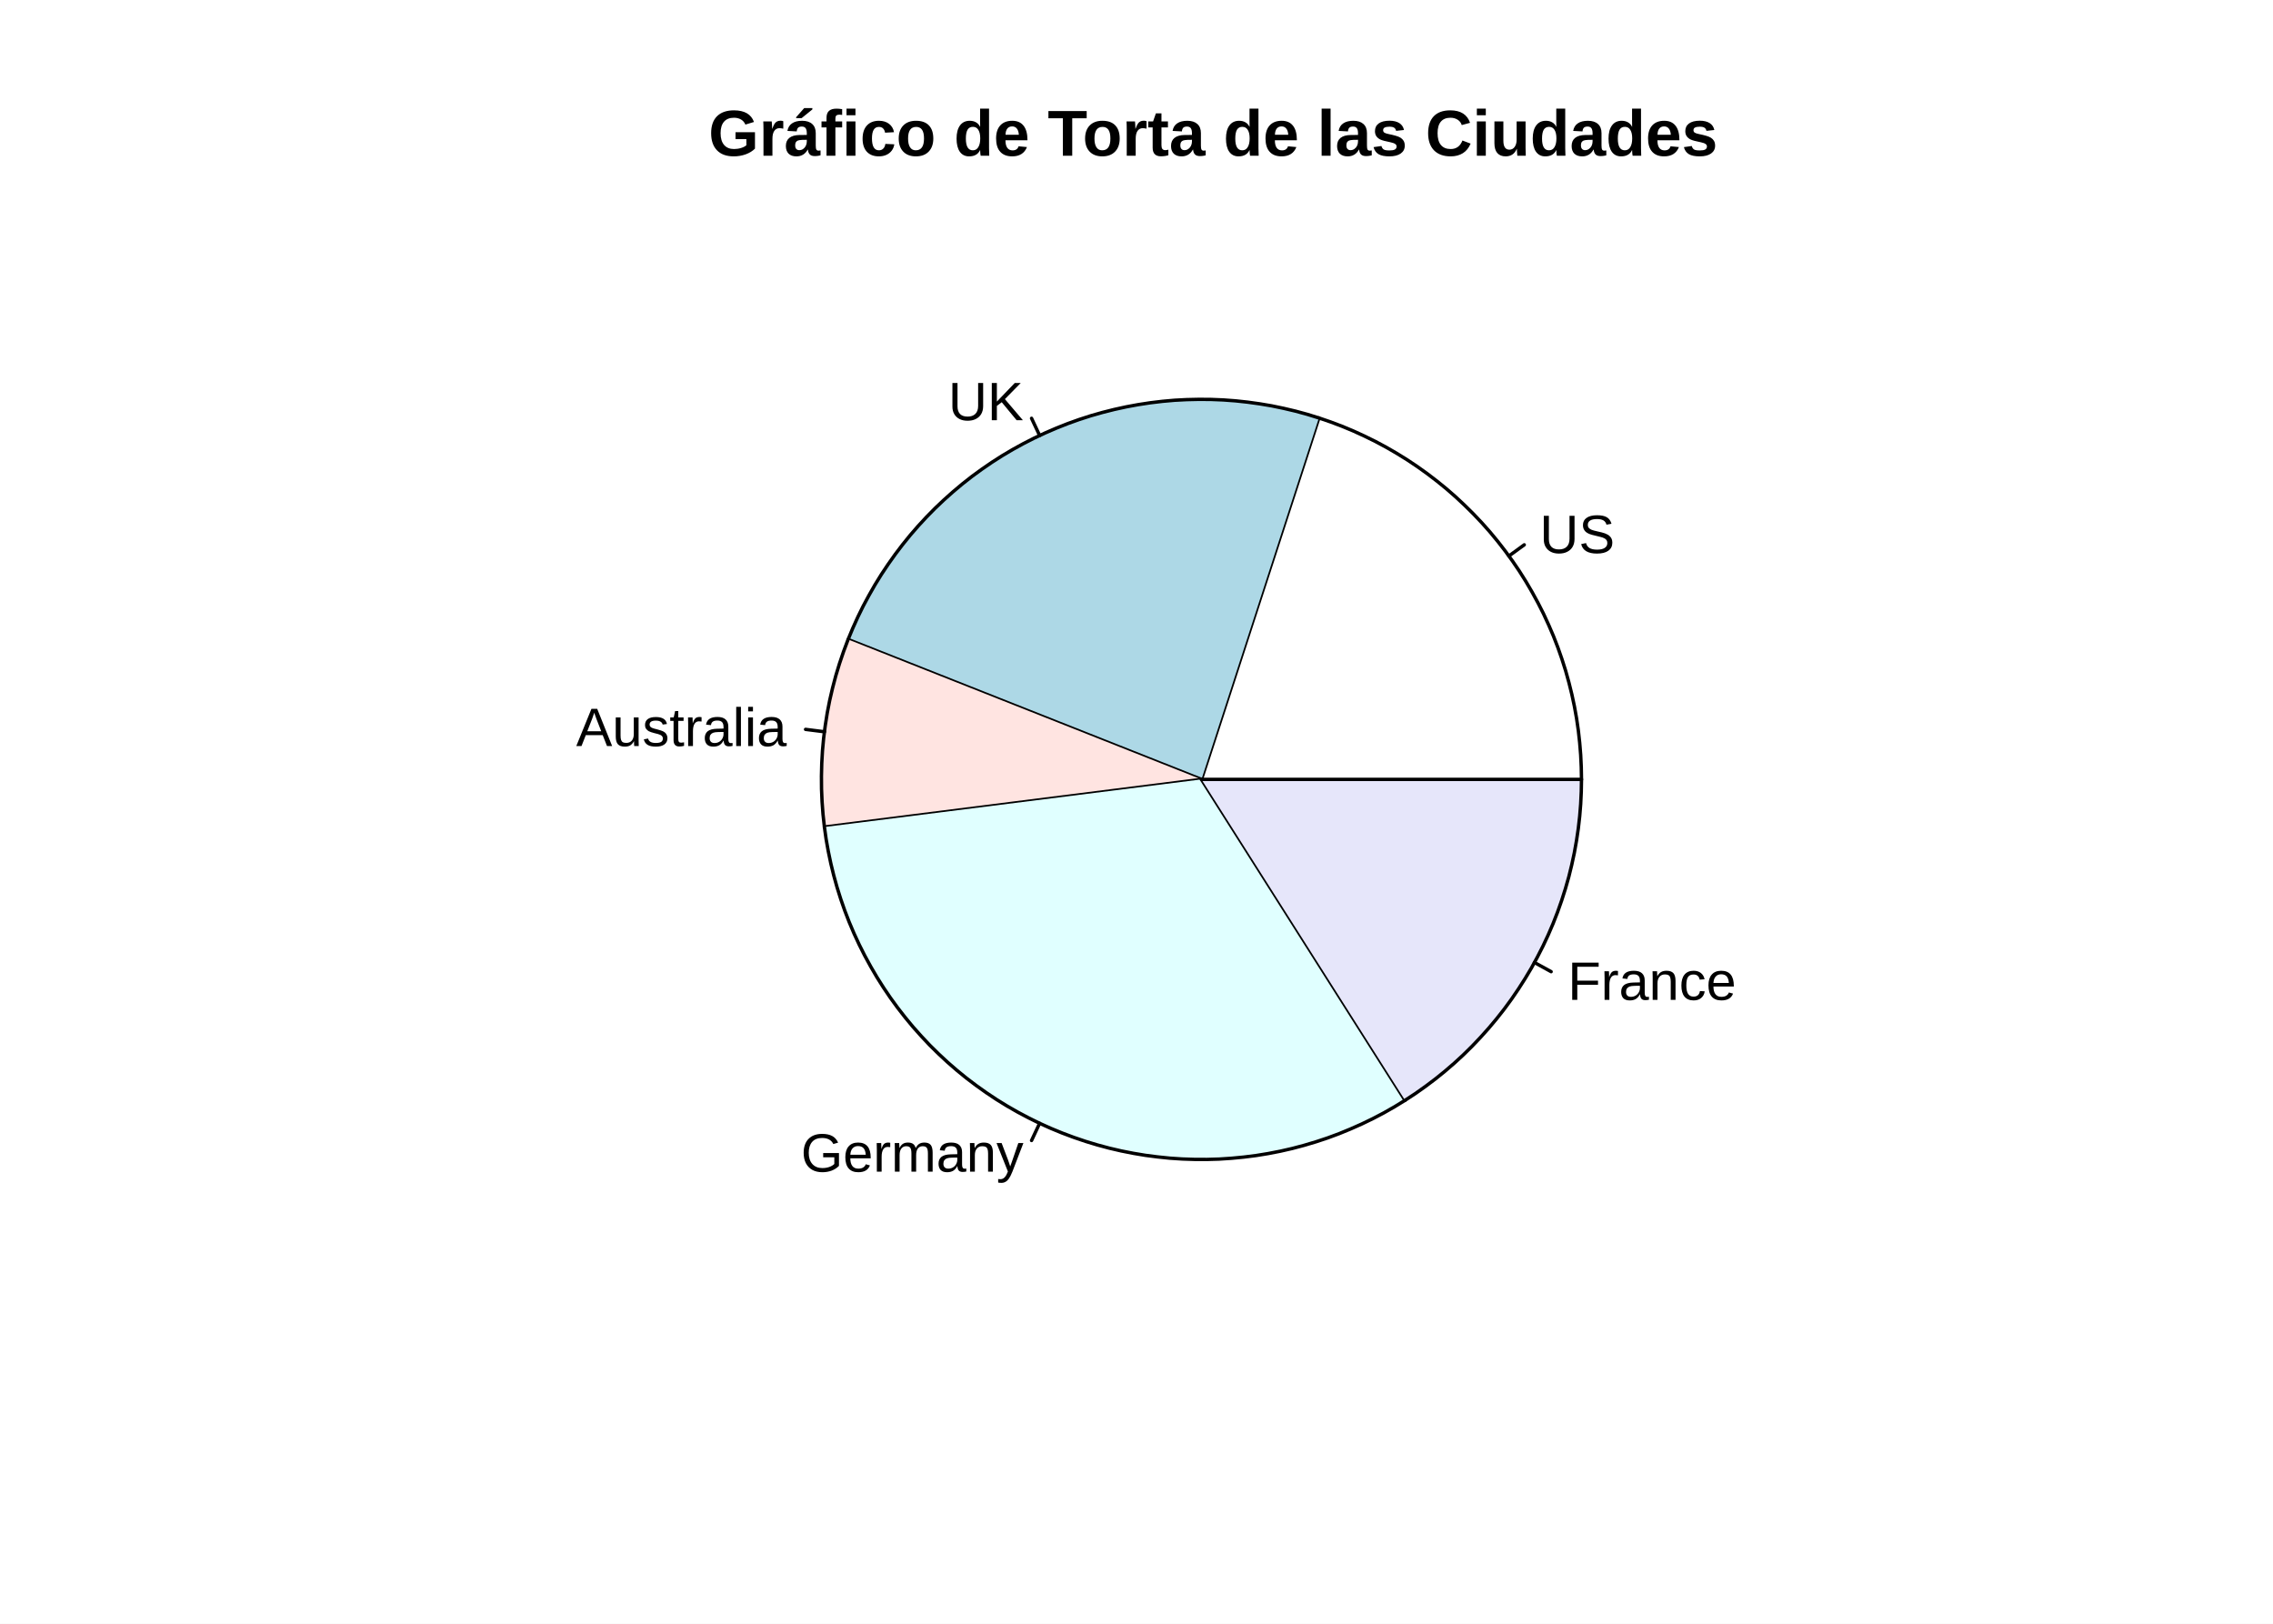
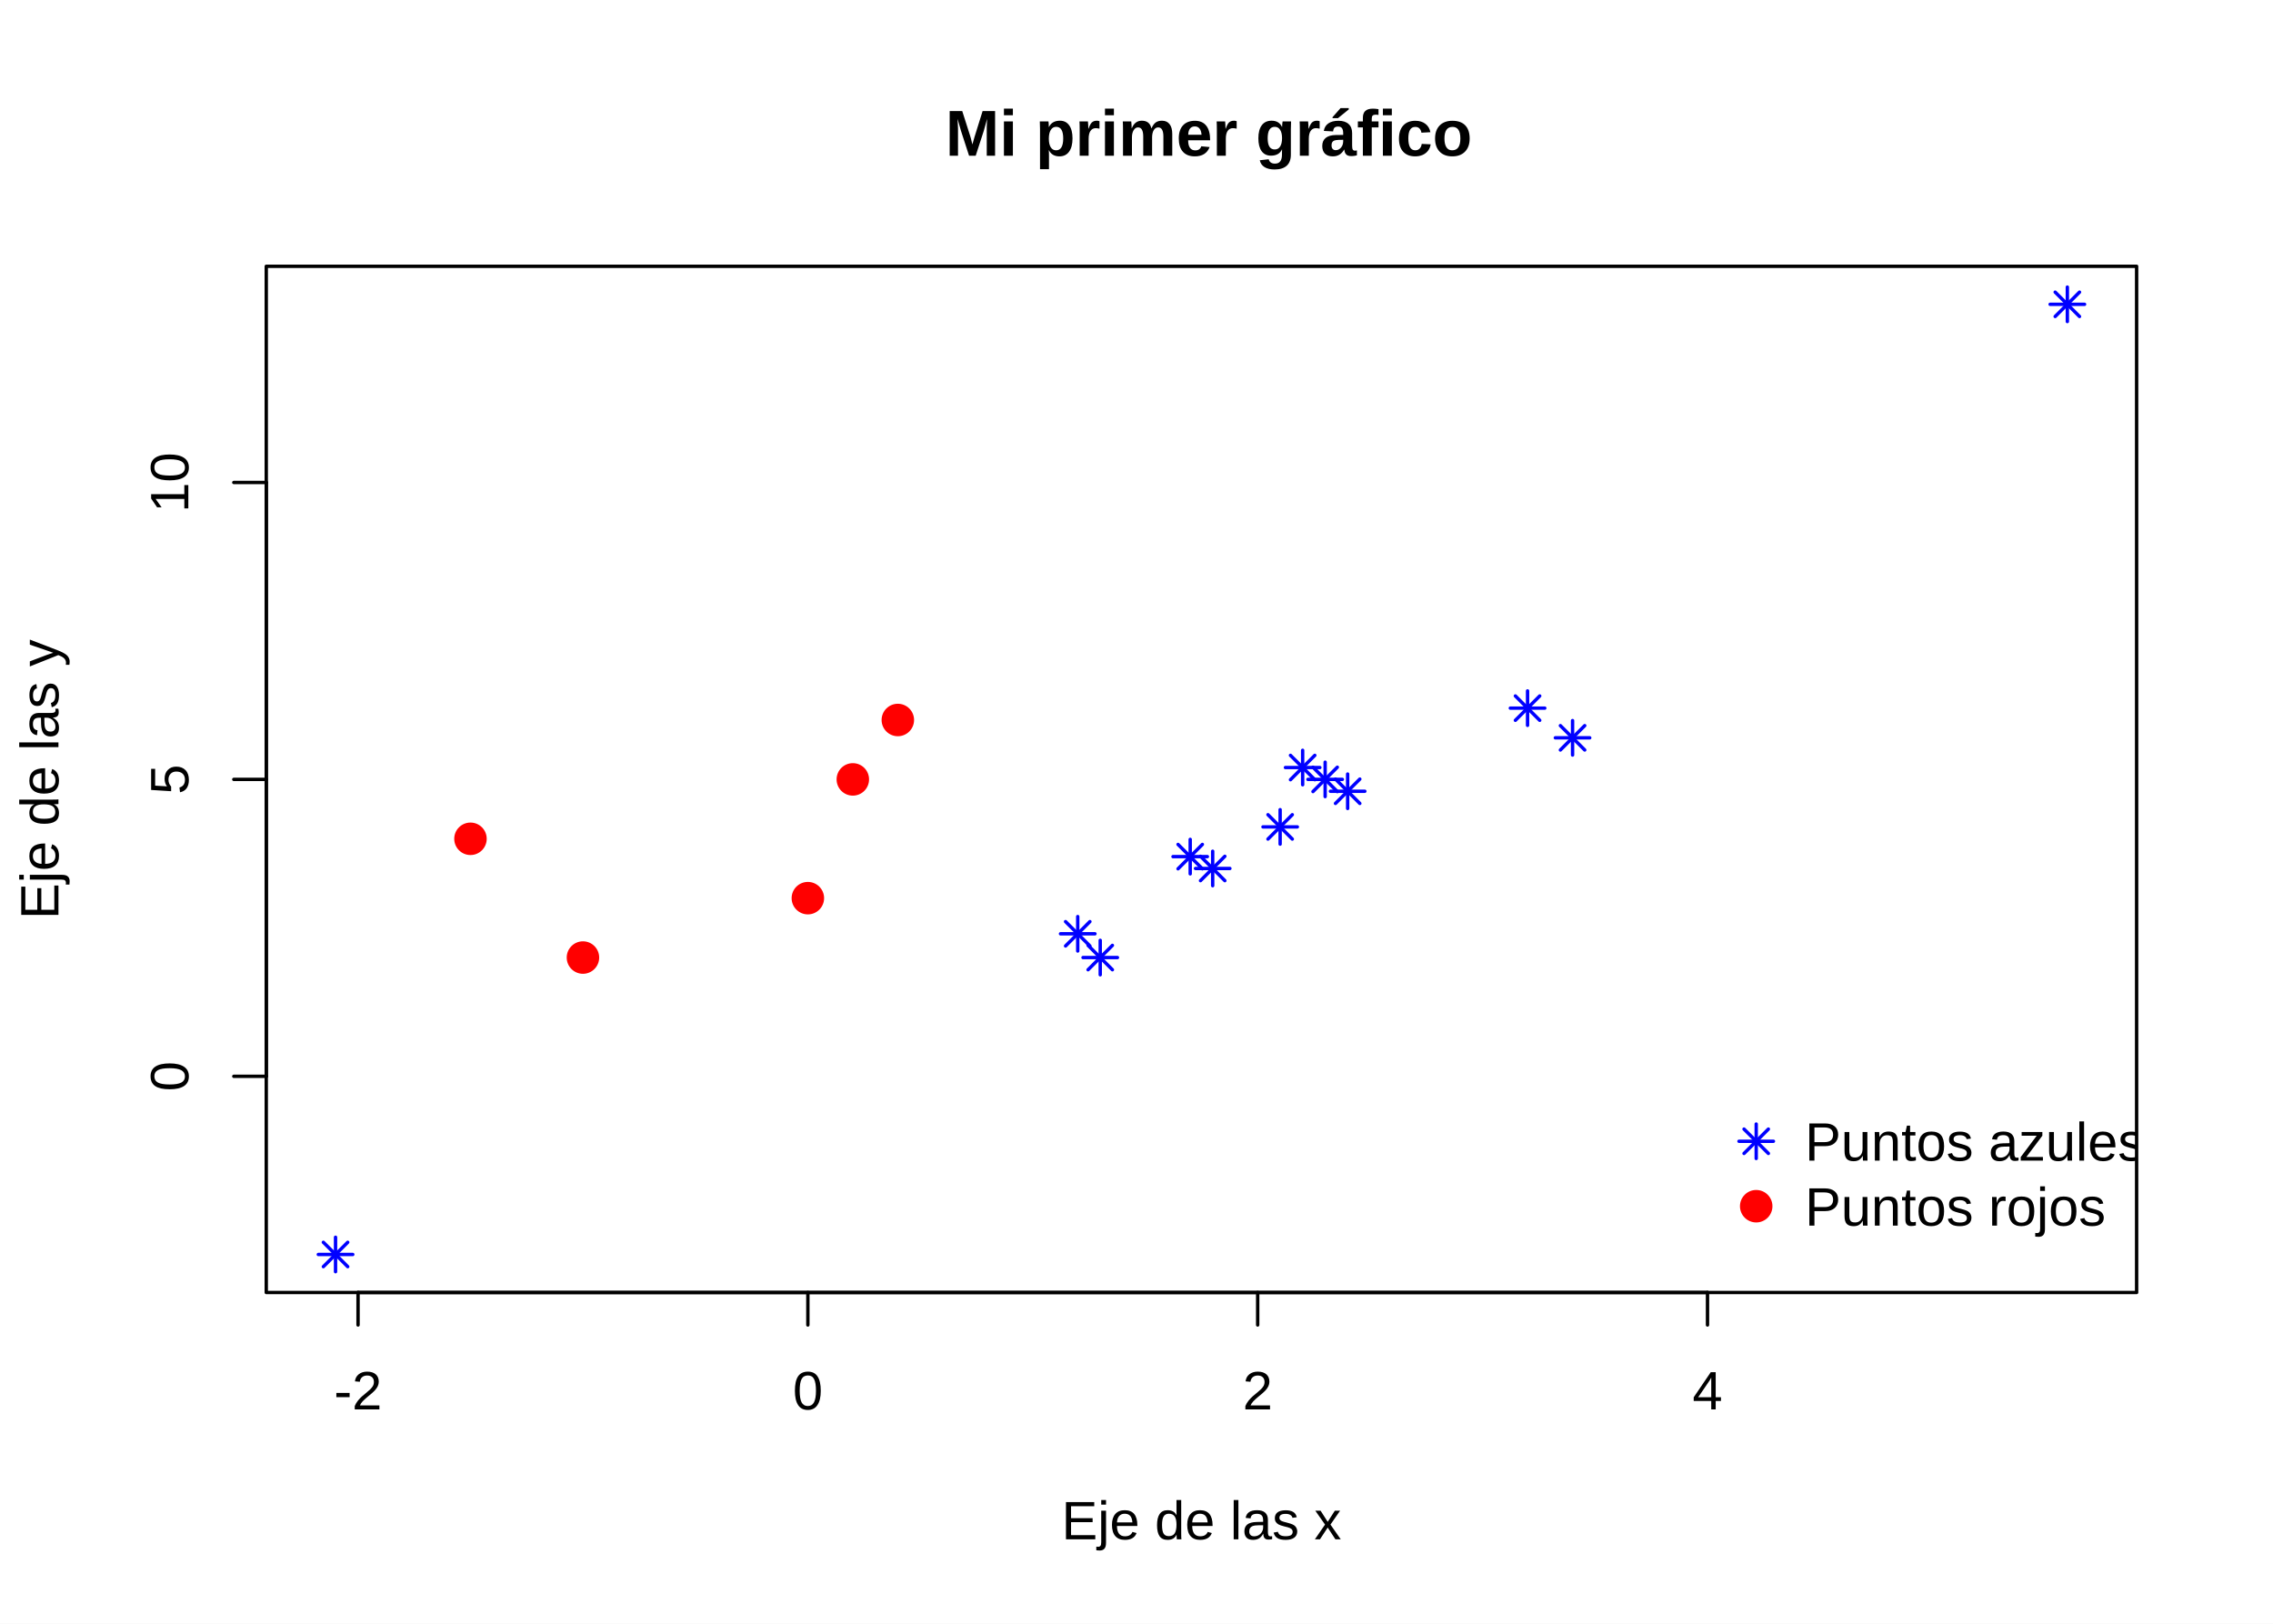
<svg xmlns="http://www.w3.org/2000/svg" viewBox="0 0 504.00 360.00">
  <defs>
    <style type="text/css">
    line, polyline, path, rect, circle {
      fill: none;
      stroke: #000000;
      stroke-linecap: round;
      stroke-linejoin: round;
      stroke-miterlimit: 10.00;
    }
  </style>
  </defs>
  <rect width="100%" height="100%" style="stroke: none; fill: #FFFFFF;" />
  <defs>
    <clipPath id="cpNTkuMDR8NDczLjc2fDI4Ni41Nnw1OS4wNA==">
      <rect x="59.04" y="59.04" width="414.72" height="227.52" />
    </clipPath>
  </defs>
-   <polyline points="350.67,172.80 350.62,170.09 350.49,167.37 350.27,164.67 349.97,161.97 349.58,159.28 349.10,156.61 348.53,153.95 347.88,151.32 347.15,148.70 346.33,146.12 345.43,143.55 344.45,141.02 343.38,138.53 342.24,136.06 341.01,133.64 339.71,131.26 338.34,128.92 336.89,126.62 335.36,124.37 333.77,122.18 332.10,120.03 330.37,117.94 328.57,115.91 326.70,113.94 324.77,112.03 322.79,110.18 320.74,108.39 318.64,106.68 316.48,105.03 314.27,103.45 312.01,101.94 309.70,100.51 307.35,99.15 304.96,97.87 302.52,96.67 300.05,95.54 297.55,94.50 295.01,93.54 292.44,92.66 266.40,172.80 " style="stroke-width: 0.75; fill: #FFFFFF;" clip-path="url(#cpNTkuMDR8NDczLjc2fDI4Ni41Nnw1OS4wNA==)" />
-   <polyline points="334.57,123.27 337.98,120.79 " style="stroke-width: 0.75;" clip-path="url(#cpNTkuMDR8NDczLjc2fDI4Ni41Nnw1OS4wNA==)" />
+   <line x1="236.27" y1="209.73" x2="241.67" y2="204.33" style="stroke-width: 0.75; stroke: #0000FF;" clip-path="url(#cpNTkuMDR8NDczLjc2fDI4Ni41Nnw1OS4wNA==)" />
+   <line x1="236.27" y1="204.33" x2="241.67" y2="209.73" style="stroke-width: 0.75; stroke: #0000FF;" clip-path="url(#cpNTkuMDR8NDczLjc2fDI4Ni41Nnw1OS4wNA==)" />
+   <line x1="235.15" y1="207.03" x2="242.79" y2="207.03" style="stroke-width: 0.75; stroke: #0000FF;" clip-path="url(#cpNTkuMDR8NDczLjc2fDI4Ni41Nnw1OS4wNA==)" />
+   <line x1="238.97" y1="210.85" x2="238.97" y2="203.21" style="stroke-width: 0.75; stroke: #0000FF;" clip-path="url(#cpNTkuMDR8NDczLjc2fDI4Ni41Nnw1OS4wNA==)" />
+   <line x1="345.99" y1="166.28" x2="351.39" y2="160.88" style="stroke-width: 0.75; stroke: #0000FF;" clip-path="url(#cpNTkuMDR8NDczLjc2fDI4Ni41Nnw1OS4wNA==)" />
+   <line x1="345.99" y1="160.88" x2="351.39" y2="166.28" style="stroke-width: 0.75; stroke: #0000FF;" clip-path="url(#cpNTkuMDR8NDczLjc2fDI4Ni41Nnw1OS4wNA==)" />
+   <line x1="344.87" y1="163.58" x2="352.50" y2="163.58" style="stroke-width: 0.75; stroke: #0000FF;" clip-path="url(#cpNTkuMDR8NDczLjc2fDI4Ni41Nnw1OS4wNA==)" />
+   <line x1="348.69" y1="167.40" x2="348.69" y2="159.76" style="stroke-width: 0.75; stroke: #0000FF;" clip-path="url(#cpNTkuMDR8NDczLjc2fDI4Ni41Nnw1OS4wNA==)" />
+   <line x1="241.26" y1="215.00" x2="246.66" y2="209.60" style="stroke-width: 0.75; stroke: #0000FF;" clip-path="url(#cpNTkuMDR8NDczLjc2fDI4Ni41Nnw1OS4wNA==)" />
+   <line x1="241.26" y1="209.60" x2="246.66" y2="215.00" style="stroke-width: 0.75; stroke: #0000FF;" clip-path="url(#cpNTkuMDR8NDczLjc2fDI4Ni41Nnw1OS4wNA==)" />
+   <line x1="240.14" y1="212.30" x2="247.78" y2="212.30" style="stroke-width: 0.75; stroke: #0000FF;" clip-path="url(#cpNTkuMDR8NDczLjc2fDI4Ni41Nnw1OS4wNA==)" />
+   <line x1="243.96" y1="216.12" x2="243.96" y2="208.48" style="stroke-width: 0.75; stroke: #0000FF;" clip-path="url(#cpNTkuMDR8NDczLjc2fDI4Ni41Nnw1OS4wNA==)" />
+   <line x1="71.70" y1="280.83" x2="77.10" y2="275.43" style="stroke-width: 0.75; stroke: #0000FF;" clip-path="url(#cpNTkuMDR8NDczLjc2fDI4Ni41Nnw1OS4wNA==)" />
+   <line x1="71.70" y1="275.43" x2="77.10" y2="280.83" style="stroke-width: 0.75; stroke: #0000FF;" clip-path="url(#cpNTkuMDR8NDczLjc2fDI4Ni41Nnw1OS4wNA==)" />
+   <line x1="70.58" y1="278.13" x2="78.22" y2="278.13" style="stroke-width: 0.75; stroke: #0000FF;" clip-path="url(#cpNTkuMDR8NDczLjc2fDI4Ni41Nnw1OS4wNA==)" />
+   <line x1="74.40" y1="281.95" x2="74.40" y2="274.31" style="stroke-width: 0.75; stroke: #0000FF;" clip-path="url(#cpNTkuMDR8NDczLjc2fDI4Ni41Nnw1OS4wNA==)" />
+   <line x1="455.70" y1="70.17" x2="461.10" y2="64.77" style="stroke-width: 0.75; stroke: #0000FF;" clip-path="url(#cpNTkuMDR8NDczLjc2fDI4Ni41Nnw1OS4wNA==)" />
+   <line x1="455.70" y1="64.77" x2="461.10" y2="70.17" style="stroke-width: 0.75; stroke: #0000FF;" clip-path="url(#cpNTkuMDR8NDczLjc2fDI4Ni41Nnw1OS4wNA==)" />
+   <line x1="454.58" y1="67.47" x2="462.22" y2="67.47" style="stroke-width: 0.75; stroke: #0000FF;" clip-path="url(#cpNTkuMDR8NDczLjc2fDI4Ni41Nnw1OS4wNA==)" />
+   <line x1="458.40" y1="71.29" x2="458.40" y2="63.65" style="stroke-width: 0.75; stroke: #0000FF;" clip-path="url(#cpNTkuMDR8NDczLjc2fDI4Ni41Nnw1OS4wNA==)" />
+   <line x1="291.13" y1="175.50" x2="296.53" y2="170.10" style="stroke-width: 0.75; stroke: #0000FF;" clip-path="url(#cpNTkuMDR8NDczLjc2fDI4Ni41Nnw1OS4wNA==)" />
+   <line x1="291.13" y1="170.10" x2="296.53" y2="175.50" style="stroke-width: 0.75; stroke: #0000FF;" clip-path="url(#cpNTkuMDR8NDczLjc2fDI4Ni41Nnw1OS4wNA==)" />
+   <line x1="290.01" y1="172.80" x2="297.65" y2="172.80" style="stroke-width: 0.75; stroke: #0000FF;" clip-path="url(#cpNTkuMDR8NDczLjc2fDI4Ni41Nnw1OS4wNA==)" />
+   <line x1="293.83" y1="176.62" x2="293.83" y2="168.98" style="stroke-width: 0.75; stroke: #0000FF;" clip-path="url(#cpNTkuMDR8NDczLjc2fDI4Ni41Nnw1OS4wNA==)" />
+   <line x1="336.01" y1="159.70" x2="341.41" y2="154.30" style="stroke-width: 0.75; stroke: #0000FF;" clip-path="url(#cpNTkuMDR8NDczLjc2fDI4Ni41Nnw1OS4wNA==)" />
+   <line x1="336.01" y1="154.30" x2="341.41" y2="159.70" style="stroke-width: 0.75; stroke: #0000FF;" clip-path="url(#cpNTkuMDR8NDczLjc2fDI4Ni41Nnw1OS4wNA==)" />
+   <line x1="334.89" y1="157.00" x2="342.53" y2="157.00" style="stroke-width: 0.75; stroke: #0000FF;" clip-path="url(#cpNTkuMDR8NDczLjc2fDI4Ni41Nnw1OS4wNA==)" />
+   <line x1="338.71" y1="160.82" x2="338.71" y2="153.18" style="stroke-width: 0.75; stroke: #0000FF;" clip-path="url(#cpNTkuMDR8NDczLjc2fDI4Ni41Nnw1OS4wNA==)" />
+   <line x1="296.12" y1="178.13" x2="301.52" y2="172.73" style="stroke-width: 0.75; stroke: #0000FF;" clip-path="url(#cpNTkuMDR8NDczLjc2fDI4Ni41Nnw1OS4wNA==)" />
+   <line x1="296.12" y1="172.73" x2="301.52" y2="178.13" style="stroke-width: 0.75; stroke: #0000FF;" clip-path="url(#cpNTkuMDR8NDczLjc2fDI4Ni41Nnw1OS4wNA==)" />
+   <line x1="295.00" y1="175.43" x2="302.63" y2="175.43" style="stroke-width: 0.75; stroke: #0000FF;" clip-path="url(#cpNTkuMDR8NDczLjc2fDI4Ni41Nnw1OS4wNA==)" />
+   <line x1="298.82" y1="179.25" x2="298.82" y2="171.61" style="stroke-width: 0.75; stroke: #0000FF;" clip-path="url(#cpNTkuMDR8NDczLjc2fDI4Ni41Nnw1OS4wNA==)" />
+   <line x1="281.15" y1="186.03" x2="286.55" y2="180.63" style="stroke-width: 0.75; stroke: #0000FF;" clip-path="url(#cpNTkuMDR8NDczLjc2fDI4Ni41Nnw1OS4wNA==)" />
+   <line x1="281.15" y1="180.63" x2="286.55" y2="186.03" style="stroke-width: 0.75; stroke: #0000FF;" clip-path="url(#cpNTkuMDR8NDczLjc2fDI4Ni41Nnw1OS4wNA==)" />
+   <line x1="280.04" y1="183.33" x2="287.67" y2="183.33" style="stroke-width: 0.75; stroke: #0000FF;" clip-path="url(#cpNTkuMDR8NDczLjc2fDI4Ni41Nnw1OS4wNA==)" />
+   <line x1="283.85" y1="187.15" x2="283.85" y2="179.51" style="stroke-width: 0.75; stroke: #0000FF;" clip-path="url(#cpNTkuMDR8NDczLjc2fDI4Ni41Nnw1OS4wNA==)" />
+   <line x1="266.19" y1="195.25" x2="271.59" y2="189.85" style="stroke-width: 0.75; stroke: #0000FF;" clip-path="url(#cpNTkuMDR8NDczLjc2fDI4Ni41Nnw1OS4wNA==)" />
+   <line x1="266.19" y1="189.85" x2="271.59" y2="195.25" style="stroke-width: 0.75; stroke: #0000FF;" clip-path="url(#cpNTkuMDR8NDczLjc2fDI4Ni41Nnw1OS4wNA==)" />
+   <line x1="265.08" y1="192.55" x2="272.71" y2="192.55" style="stroke-width: 0.75; stroke: #0000FF;" clip-path="url(#cpNTkuMDR8NDczLjc2fDI4Ni41Nnw1OS4wNA==)" />
+   <line x1="268.89" y1="196.37" x2="268.89" y2="188.73" style="stroke-width: 0.75; stroke: #0000FF;" clip-path="url(#cpNTkuMDR8NDczLjc2fDI4Ni41Nnw1OS4wNA==)" />
+   <line x1="261.21" y1="192.62" x2="266.61" y2="187.22" style="stroke-width: 0.75; stroke: #0000FF;" clip-path="url(#cpNTkuMDR8NDczLjc2fDI4Ni41Nnw1OS4wNA==)" />
+   <line x1="261.21" y1="187.22" x2="266.61" y2="192.62" style="stroke-width: 0.75; stroke: #0000FF;" clip-path="url(#cpNTkuMDR8NDczLjc2fDI4Ni41Nnw1OS4wNA==)" />
+   <line x1="260.09" y1="189.92" x2="267.72" y2="189.92" style="stroke-width: 0.75; stroke: #0000FF;" clip-path="url(#cpNTkuMDR8NDczLjc2fDI4Ni41Nnw1OS4wNA==)" />
+   <line x1="263.91" y1="193.74" x2="263.91" y2="186.10" style="stroke-width: 0.75; stroke: #0000FF;" clip-path="url(#cpNTkuMDR8NDczLjc2fDI4Ni41Nnw1OS4wNA==)" />
+   <line x1="286.14" y1="172.87" x2="291.54" y2="167.47" style="stroke-width: 0.75; stroke: #0000FF;" clip-path="url(#cpNTkuMDR8NDczLjc2fDI4Ni41Nnw1OS4wNA==)" />
+   <line x1="286.14" y1="167.47" x2="291.54" y2="172.87" style="stroke-width: 0.75; stroke: #0000FF;" clip-path="url(#cpNTkuMDR8NDczLjc2fDI4Ni41Nnw1OS4wNA==)" />
+   <line x1="285.02" y1="170.17" x2="292.66" y2="170.17" style="stroke-width: 0.75; stroke: #0000FF;" clip-path="url(#cpNTkuMDR8NDczLjc2fDI4Ni41Nnw1OS4wNA==)" />
+   <line x1="288.84" y1="173.99" x2="288.84" y2="166.35" style="stroke-width: 0.75; stroke: #0000FF;" clip-path="url(#cpNTkuMDR8NDczLjc2fDI4Ni41Nnw1OS4wNA==)" />
  <defs>
    <clipPath id="cpMHw1MDR8MzYwfDA=">
      <rect x="0.00" y="0.00" width="504.00" height="360.00" />
    </clipPath>
  </defs>
+   <line x1="79.39" y1="286.56" x2="378.61" y2="286.56" style="stroke-width: 0.75;" clip-path="url(#cpMHw1MDR8MzYwfDA=)" />
+   <line x1="79.39" y1="286.56" x2="79.39" y2="293.76" style="stroke-width: 0.75;" clip-path="url(#cpMHw1MDR8MzYwfDA=)" />
+   <line x1="179.13" y1="286.56" x2="179.13" y2="293.76" style="stroke-width: 0.75;" clip-path="url(#cpMHw1MDR8MzYwfDA=)" />
+   <line x1="278.87" y1="286.56" x2="278.87" y2="293.76" style="stroke-width: 0.75;" clip-path="url(#cpMHw1MDR8MzYwfDA=)" />
+   <line x1="378.61" y1="286.56" x2="378.61" y2="293.76" style="stroke-width: 0.75;" clip-path="url(#cpMHw1MDR8MzYwfDA=)" />
  <g clip-path="url(#cpMHw1MDR8MzYwfDA=)">
-     <text x="341.39" y="122.61" style="font-size: 12.00px; font-family: Arial;" textLength="16.67px" lengthAdjust="spacingAndGlyphs">US</text>
+     <text x="74.05" y="312.48" style="font-size: 12.00px; font-family: Arial;" textLength="10.67px" lengthAdjust="spacingAndGlyphs">-2</text>
+   </g>
+   <g clip-path="url(#cpMHw1MDR8MzYwfDA=)">
+     <text x="175.79" y="312.48" style="font-size: 12.00px; font-family: Arial;" textLength="6.67px" lengthAdjust="spacingAndGlyphs">0</text>
+   </g>
+   <g clip-path="url(#cpMHw1MDR8MzYwfDA=)">
+     <text x="275.53" y="312.48" style="font-size: 12.00px; font-family: Arial;" textLength="6.67px" lengthAdjust="spacingAndGlyphs">2</text>
+   </g>
+   <g clip-path="url(#cpMHw1MDR8MzYwfDA=)">
+     <text x="375.27" y="312.48" style="font-size: 12.00px; font-family: Arial;" textLength="6.67px" lengthAdjust="spacingAndGlyphs">4</text>
+   </g>
+   <line x1="59.04" y1="238.63" x2="59.04" y2="106.97" style="stroke-width: 0.75;" clip-path="url(#cpMHw1MDR8MzYwfDA=)" />
+   <line x1="59.04" y1="238.63" x2="51.84" y2="238.63" style="stroke-width: 0.75;" clip-path="url(#cpMHw1MDR8MzYwfDA=)" />
+   <line x1="59.04" y1="172.80" x2="51.84" y2="172.80" style="stroke-width: 0.75;" clip-path="url(#cpMHw1MDR8MzYwfDA=)" />
+   <line x1="59.04" y1="106.97" x2="51.84" y2="106.97" style="stroke-width: 0.75;" clip-path="url(#cpMHw1MDR8MzYwfDA=)" />
+   <g clip-path="url(#cpMHw1MDR8MzYwfDA=)">
+     <text transform="translate(41.76,241.97) rotate(-90)" style="font-size: 12.00px; font-family: Arial;" textLength="6.67px" lengthAdjust="spacingAndGlyphs">0</text>
+   </g>
+   <g clip-path="url(#cpMHw1MDR8MzYwfDA=)">
+     <text transform="translate(41.76,176.14) rotate(-90)" style="font-size: 12.00px; font-family: Arial;" textLength="6.67px" lengthAdjust="spacingAndGlyphs">5</text>
+   </g>
+   <g clip-path="url(#cpMHw1MDR8MzYwfDA=)">
+     <text transform="translate(41.76,113.64) rotate(-90)" style="font-size: 12.00px; font-family: Arial;" textLength="13.35px" lengthAdjust="spacingAndGlyphs">10</text>
+   </g>
+   <polyline points="59.04,286.56 473.76,286.56 473.76,59.04 59.04,59.04 59.04,286.56 " style="stroke-width: 0.75;" clip-path="url(#cpMHw1MDR8MzYwfDA=)" />
+   <g clip-path="url(#cpMHw1MDR8MzYwfDA=)">
+     <text x="209.61" y="34.53" style="font-size: 14.40px; font-weight: bold; font-family: Arial;" textLength="113.58px" lengthAdjust="spacingAndGlyphs">Mi primer gráfico</text>
+   </g>
+   <g clip-path="url(#cpMHw1MDR8MzYwfDA=)">
+     <text x="235.38" y="341.28" style="font-size: 12.00px; font-family: Arial;" textLength="62.03px" lengthAdjust="spacingAndGlyphs">Eje de las x</text>
+   </g>
+   <g clip-path="url(#cpMHw1MDR8MzYwfDA=)">
+     <text transform="translate(12.96,203.82) rotate(-90)" style="font-size: 12.00px; font-family: Arial;" textLength="62.03px" lengthAdjust="spacingAndGlyphs">Eje de las y</text>
  </g>
  <defs>
    <clipPath id="cpNTkuMDR8NDczLjc2fDI4Ni41Nnw1OS4wNA==">
      <rect x="59.04" y="59.04" width="414.72" height="227.52" />
    </clipPath>
  </defs>
-   <polyline points="292.44,92.66 289.86,91.86 287.25,91.15 284.62,90.53 281.97,89.98 279.30,89.53 276.63,89.16 273.94,88.87 271.24,88.67 268.54,88.56 265.84,88.54 263.13,88.60 260.43,88.74 257.74,88.98 255.06,89.30 252.38,89.71 249.73,90.20 247.08,90.78 244.46,91.44 241.86,92.18 239.29,93.01 236.75,93.92 234.23,94.92 231.75,95.99 229.30,97.14 226.89,98.37 224.53,99.67 222.20,101.05 219.92,102.51 217.69,104.04 215.51,105.63 213.38,107.30 211.31,109.04 209.29,110.84 207.33,112.70 205.44,114.62 203.60,116.61 201.83,118.65 200.13,120.75 198.49,122.91 196.93,125.11 195.43,127.36 194.01,129.66 192.67,132.01 191.39,134.39 190.20,136.82 189.09,139.28 188.05,141.78 266.40,172.80 " style="stroke-width: 0.75; fill: #ADD8E6;" clip-path="url(#cpNTkuMDR8NDczLjc2fDI4Ni41Nnw1OS4wNA==)" />
-   <polyline points="230.52,96.55 228.73,92.74 " style="stroke-width: 0.75;" clip-path="url(#cpNTkuMDR8NDczLjc2fDI4Ni41Nnw1OS4wNA==)" />
-   <defs>
-     <clipPath id="cpMHw1MDR8MzYwfDA=">
-       <rect x="0.00" y="0.00" width="504.00" height="360.00" />
-     </clipPath>
-   </defs>
-   <g clip-path="url(#cpMHw1MDR8MzYwfDA=)">
-     <text x="210.26" y="93.16" style="font-size: 12.00px; font-family: Arial;" textLength="16.67px" lengthAdjust="spacingAndGlyphs">UK</text>
+   <circle cx="129.26" cy="212.30" r="2.70pt" style="stroke-width: 0.75; stroke: none; fill: #FF0000;" clip-path="url(#cpNTkuMDR8NDczLjc2fDI4Ni41Nnw1OS4wNA==)" />
+   <circle cx="179.13" cy="199.13" r="2.70pt" style="stroke-width: 0.75; stroke: none; fill: #FF0000;" clip-path="url(#cpNTkuMDR8NDczLjc2fDI4Ni41Nnw1OS4wNA==)" />
+   <circle cx="104.32" cy="185.97" r="2.70pt" style="stroke-width: 0.75; stroke: none; fill: #FF0000;" clip-path="url(#cpNTkuMDR8NDczLjc2fDI4Ni41Nnw1OS4wNA==)" />
+   <circle cx="189.10" cy="172.80" r="2.70pt" style="stroke-width: 0.75; stroke: none; fill: #FF0000;" clip-path="url(#cpNTkuMDR8NDczLjc2fDI4Ni41Nnw1OS4wNA==)" />
+   <circle cx="199.08" cy="159.63" r="2.70pt" style="stroke-width: 0.75; stroke: none; fill: #FF0000;" clip-path="url(#cpNTkuMDR8NDczLjc2fDI4Ni41Nnw1OS4wNA==)" />
+   <line x1="386.71" y1="255.73" x2="392.11" y2="250.33" style="stroke-width: 0.75; stroke: #0000FF;" clip-path="url(#cpNTkuMDR8NDczLjc2fDI4Ni41Nnw1OS4wNA==)" />
+   <line x1="386.71" y1="250.33" x2="392.11" y2="255.73" style="stroke-width: 0.75; stroke: #0000FF;" clip-path="url(#cpNTkuMDR8NDczLjc2fDI4Ni41Nnw1OS4wNA==)" />
+   <line x1="385.59" y1="253.03" x2="393.23" y2="253.03" style="stroke-width: 0.75; stroke: #0000FF;" clip-path="url(#cpNTkuMDR8NDczLjc2fDI4Ni41Nnw1OS4wNA==)" />
+   <line x1="389.41" y1="256.85" x2="389.41" y2="249.21" style="stroke-width: 0.75; stroke: #0000FF;" clip-path="url(#cpNTkuMDR8NDczLjc2fDI4Ni41Nnw1OS4wNA==)" />
+   <circle cx="389.41" cy="267.43" r="2.70pt" style="stroke-width: 0.75; stroke: none; fill: #FF0000;" clip-path="url(#cpNTkuMDR8NDczLjc2fDI4Ni41Nnw1OS4wNA==)" />
+   <g clip-path="url(#cpNTkuMDR8NDczLjc2fDI4Ni41Nnw1OS4wNA==)">
+     <text x="400.21" y="257.33" style="font-size: 12.00px; font-family: Arial;" textLength="75.38px" lengthAdjust="spacingAndGlyphs">Puntos azules</text>
  </g>
-   <defs>
-     <clipPath id="cpNTkuMDR8NDczLjc2fDI4Ni41Nnw1OS4wNA==">
-       <rect x="59.04" y="59.04" width="414.72" height="227.52" />
-     </clipPath>
-   </defs>
-   <polyline points="188.05,141.78 187.06,144.42 186.15,147.10 185.33,149.80 184.61,152.53 183.97,155.28 183.43,158.05 182.99,160.84 182.63,163.64 182.37,166.45 182.21,169.27 182.14,172.09 182.16,174.92 182.28,177.74 182.49,180.55 182.80,183.36 266.40,172.80 " style="stroke-width: 0.75; fill: #FFE4E1;" clip-path="url(#cpNTkuMDR8NDczLjc2fDI4Ni41Nnw1OS4wNA==)" />
-   <polyline points="182.80,162.24 178.62,161.71 " style="stroke-width: 0.75;" clip-path="url(#cpNTkuMDR8NDczLjc2fDI4Ni41Nnw1OS4wNA==)" />
-   <defs>
-     <clipPath id="cpMHw1MDR8MzYwfDA=">
-       <rect x="0.00" y="0.00" width="504.00" height="360.00" />
-     </clipPath>
-   </defs>
-   <g clip-path="url(#cpMHw1MDR8MzYwfDA=)">
-     <text x="127.75" y="165.41" style="font-size: 12.00px; font-family: Arial;" textLength="46.69px" lengthAdjust="spacingAndGlyphs">Australia</text>
-   </g>
-   <defs>
-     <clipPath id="cpNTkuMDR8NDczLjc2fDI4Ni41Nnw1OS4wNA==">
-       <rect x="59.04" y="59.04" width="414.72" height="227.52" />
-     </clipPath>
-   </defs>
-   <polyline points="182.80,183.36 183.18,186.07 183.66,188.76 184.22,191.43 184.87,194.09 185.60,196.72 186.42,199.33 187.32,201.91 188.30,204.45 189.37,206.97 190.52,209.45 191.75,211.89 193.06,214.29 194.44,216.65 195.90,218.96 197.43,221.22 199.04,223.43 200.72,225.59 202.46,227.69 204.28,229.73 206.15,231.72 208.10,233.64 210.10,235.50 212.16,237.29 214.28,239.02 216.46,240.67 218.68,242.25 220.96,243.77 223.28,245.20 225.65,246.56 228.07,247.84 230.52,249.05 233.01,250.17 235.54,251.21 238.10,252.17 240.69,253.05 243.30,253.84 245.94,254.55 248.60,255.17 251.28,255.70 253.98,256.15 256.69,256.50 259.41,256.78 262.13,256.96 264.86,257.05 267.60,257.06 270.33,256.98 273.05,256.80 275.77,256.54 278.48,256.20 281.18,255.76 283.86,255.24 286.53,254.63 289.17,253.93 291.79,253.15 294.38,252.29 296.94,251.34 299.47,250.30 301.97,249.19 304.43,248.00 306.85,246.73 309.22,245.38 311.55,243.95 266.40,172.80 " style="stroke-width: 0.75; fill: #E0FFFF;" clip-path="url(#cpNTkuMDR8NDczLjc2fDI4Ni41Nnw1OS4wNA==)" />
-   <polyline points="230.52,249.05 228.73,252.86 " style="stroke-width: 0.75;" clip-path="url(#cpNTkuMDR8NDczLjc2fDI4Ni41Nnw1OS4wNA==)" />
-   <defs>
-     <clipPath id="cpMHw1MDR8MzYwfDA=">
-       <rect x="0.00" y="0.00" width="504.00" height="360.00" />
-     </clipPath>
-   </defs>
-   <g clip-path="url(#cpMHw1MDR8MzYwfDA=)">
-     <text x="177.59" y="259.77" style="font-size: 12.00px; font-family: Arial;" textLength="49.35px" lengthAdjust="spacingAndGlyphs">Germany</text>
-   </g>
-   <defs>
-     <clipPath id="cpNTkuMDR8NDczLjc2fDI4Ni41Nnw1OS4wNA==">
-       <rect x="59.04" y="59.04" width="414.72" height="227.52" />
-     </clipPath>
-   </defs>
-   <polyline points="311.55,243.95 313.84,242.45 316.07,240.87 318.25,239.23 320.38,237.51 322.45,235.73 324.46,233.88 326.41,231.96 328.29,229.98 330.11,227.95 331.87,225.85 333.56,223.70 335.17,221.50 336.71,219.24 338.18,216.94 339.58,214.59 340.89,212.19 342.13,209.76 343.29,207.28 344.37,204.77 345.36,202.23 346.27,199.65 347.10,197.05 347.85,194.42 348.50,191.77 349.08,189.09 349.56,186.40 349.96,183.70 350.27,180.99 350.49,178.26 350.62,175.53 350.67,172.80 266.40,172.80 " style="stroke-width: 0.75; fill: #E6E6FA;" clip-path="url(#cpNTkuMDR8NDczLjc2fDI4Ni41Nnw1OS4wNA==)" />
-   <polyline points="340.24,213.40 343.94,215.43 " style="stroke-width: 0.75;" clip-path="url(#cpNTkuMDR8NDczLjc2fDI4Ni41Nnw1OS4wNA==)" />
-   <defs>
-     <clipPath id="cpMHw1MDR8MzYwfDA=">
-       <rect x="0.00" y="0.00" width="504.00" height="360.00" />
-     </clipPath>
-   </defs>
-   <g clip-path="url(#cpMHw1MDR8MzYwfDA=)">
-     <text x="347.63" y="221.68" style="font-size: 12.00px; font-family: Arial;" textLength="37.35px" lengthAdjust="spacingAndGlyphs">France</text>
-   </g>
-   <g clip-path="url(#cpMHw1MDR8MzYwfDA=)">
-     <text x="157.09" y="34.53" style="font-size: 14.40px; font-weight: bold; font-family: Arial;" textLength="218.61px" lengthAdjust="spacingAndGlyphs">Gráfico de Torta de las Ciudades</text>
+   <g clip-path="url(#cpNTkuMDR8NDczLjc2fDI4Ni41Nnw1OS4wNA==)">
+     <text x="400.21" y="271.73" style="font-size: 12.00px; font-family: Arial;" textLength="66.70px" lengthAdjust="spacingAndGlyphs">Puntos rojos</text>
  </g>
</svg>
